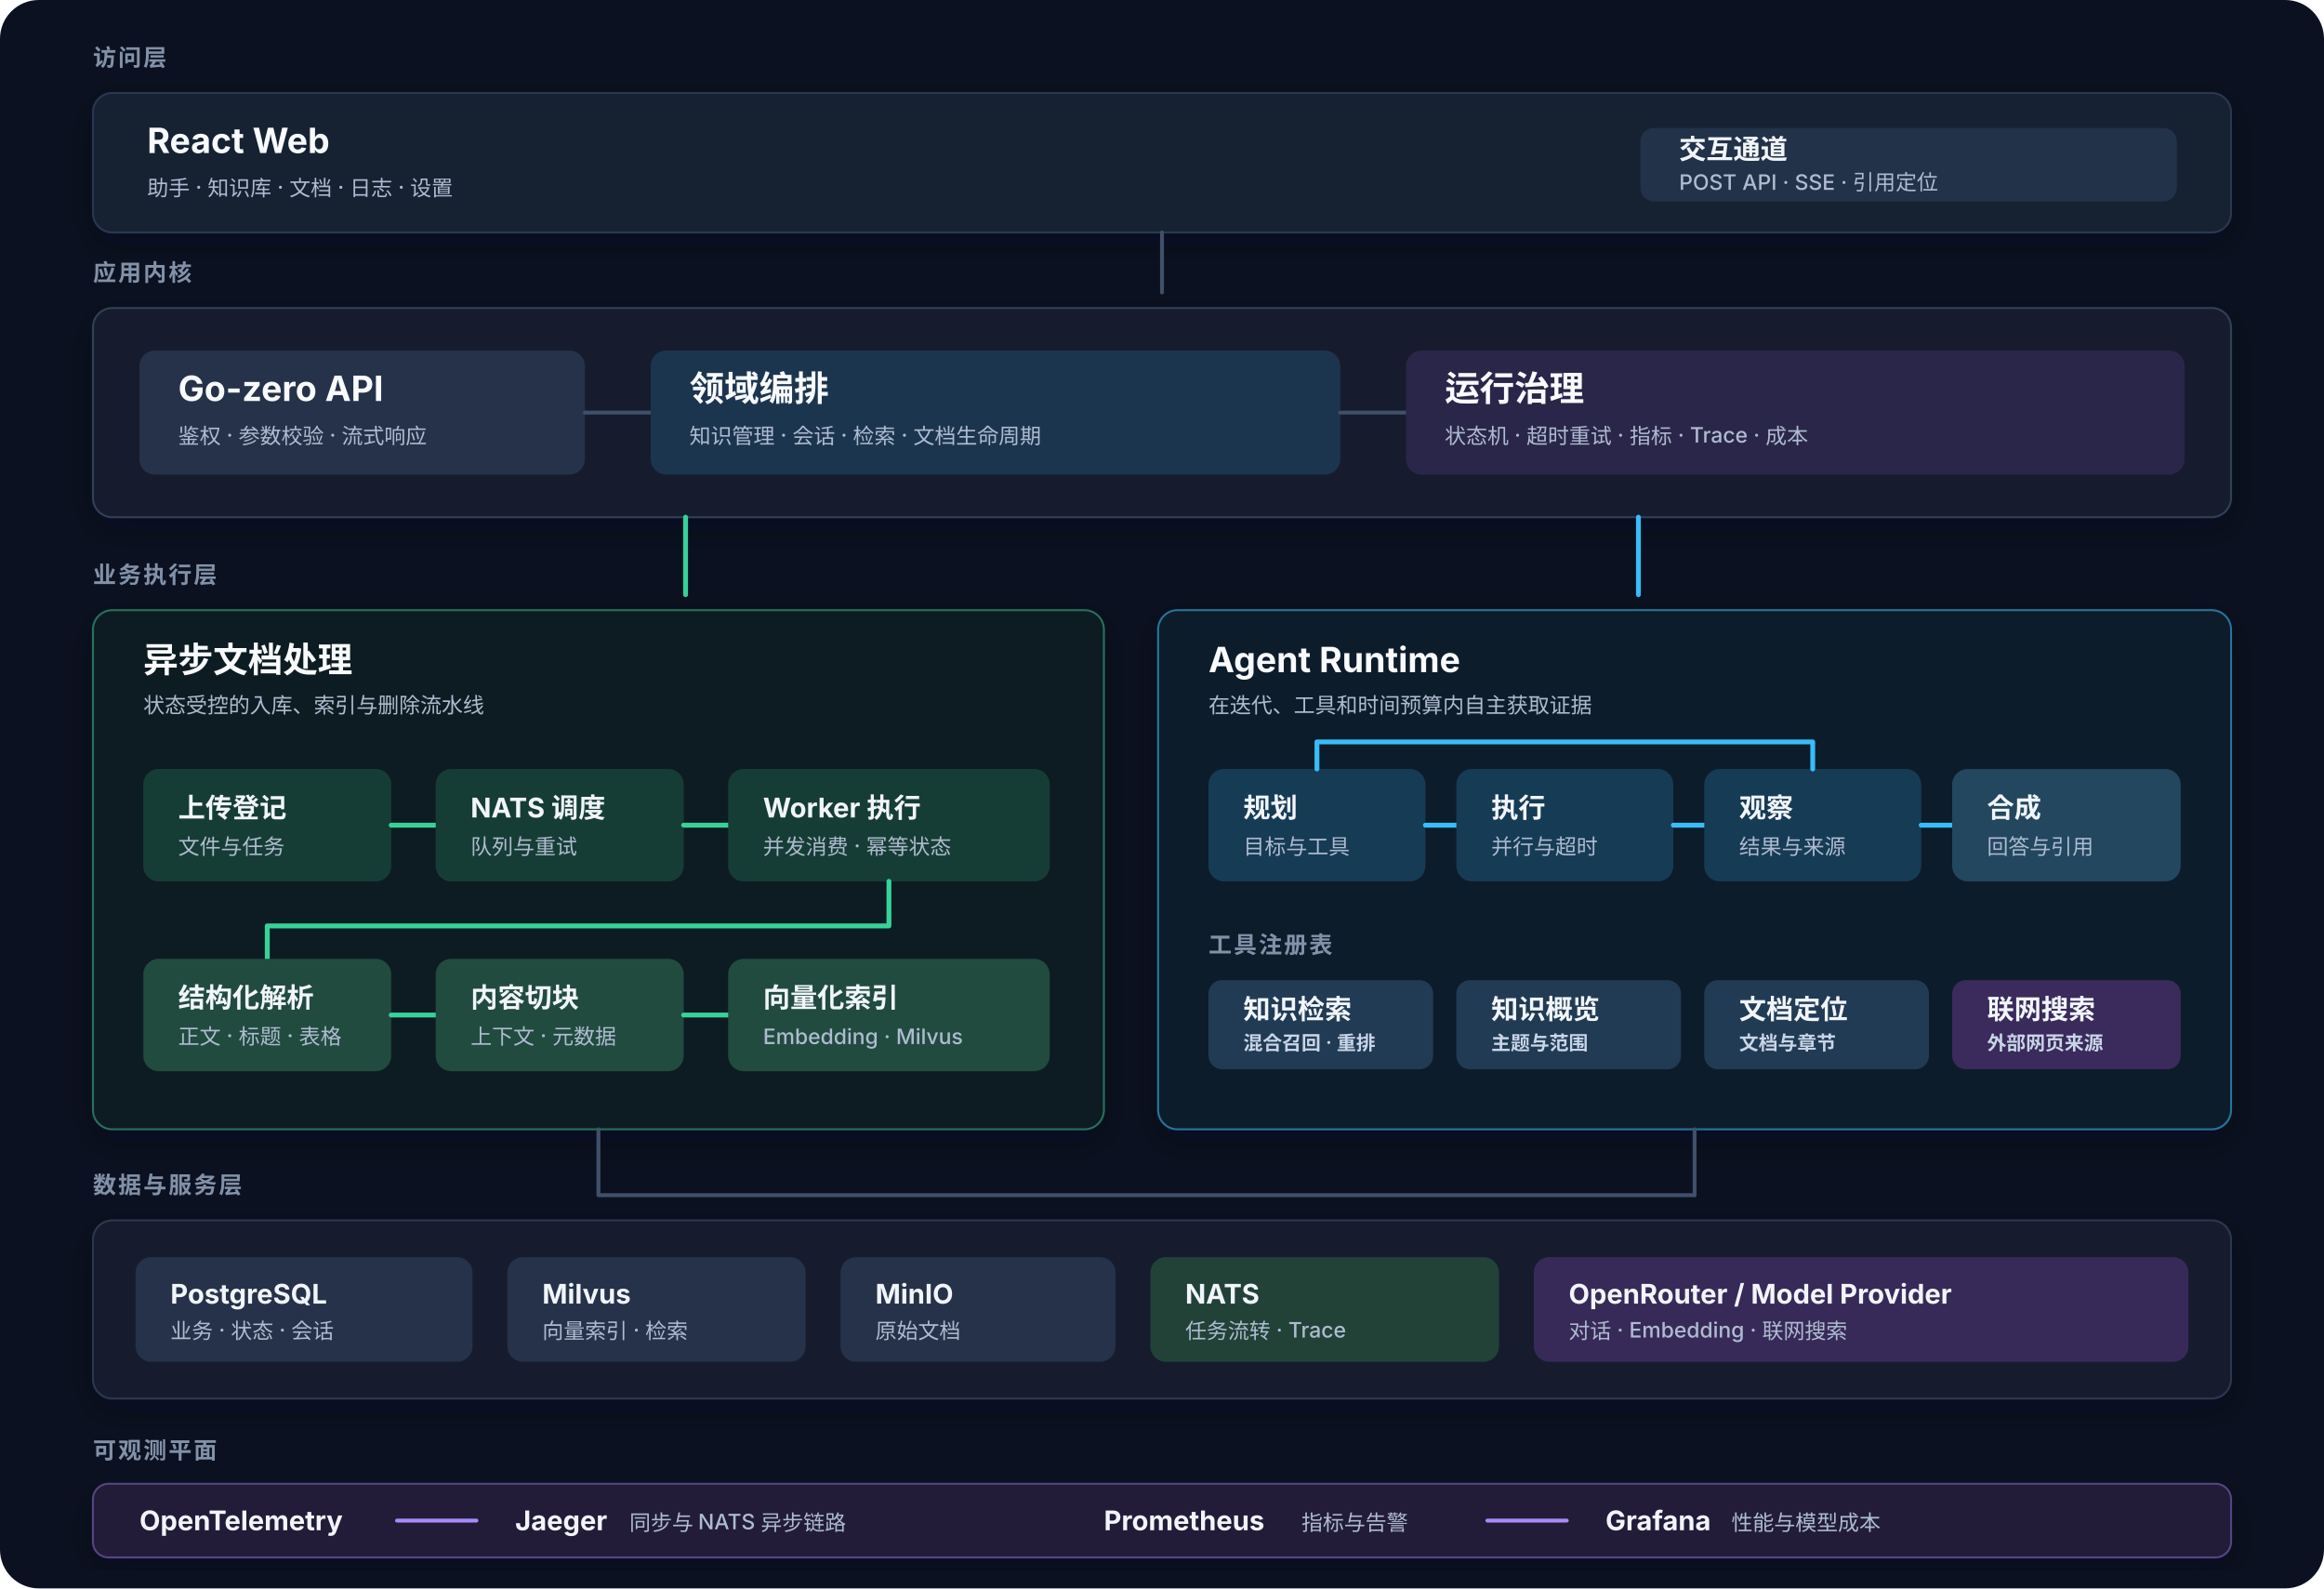
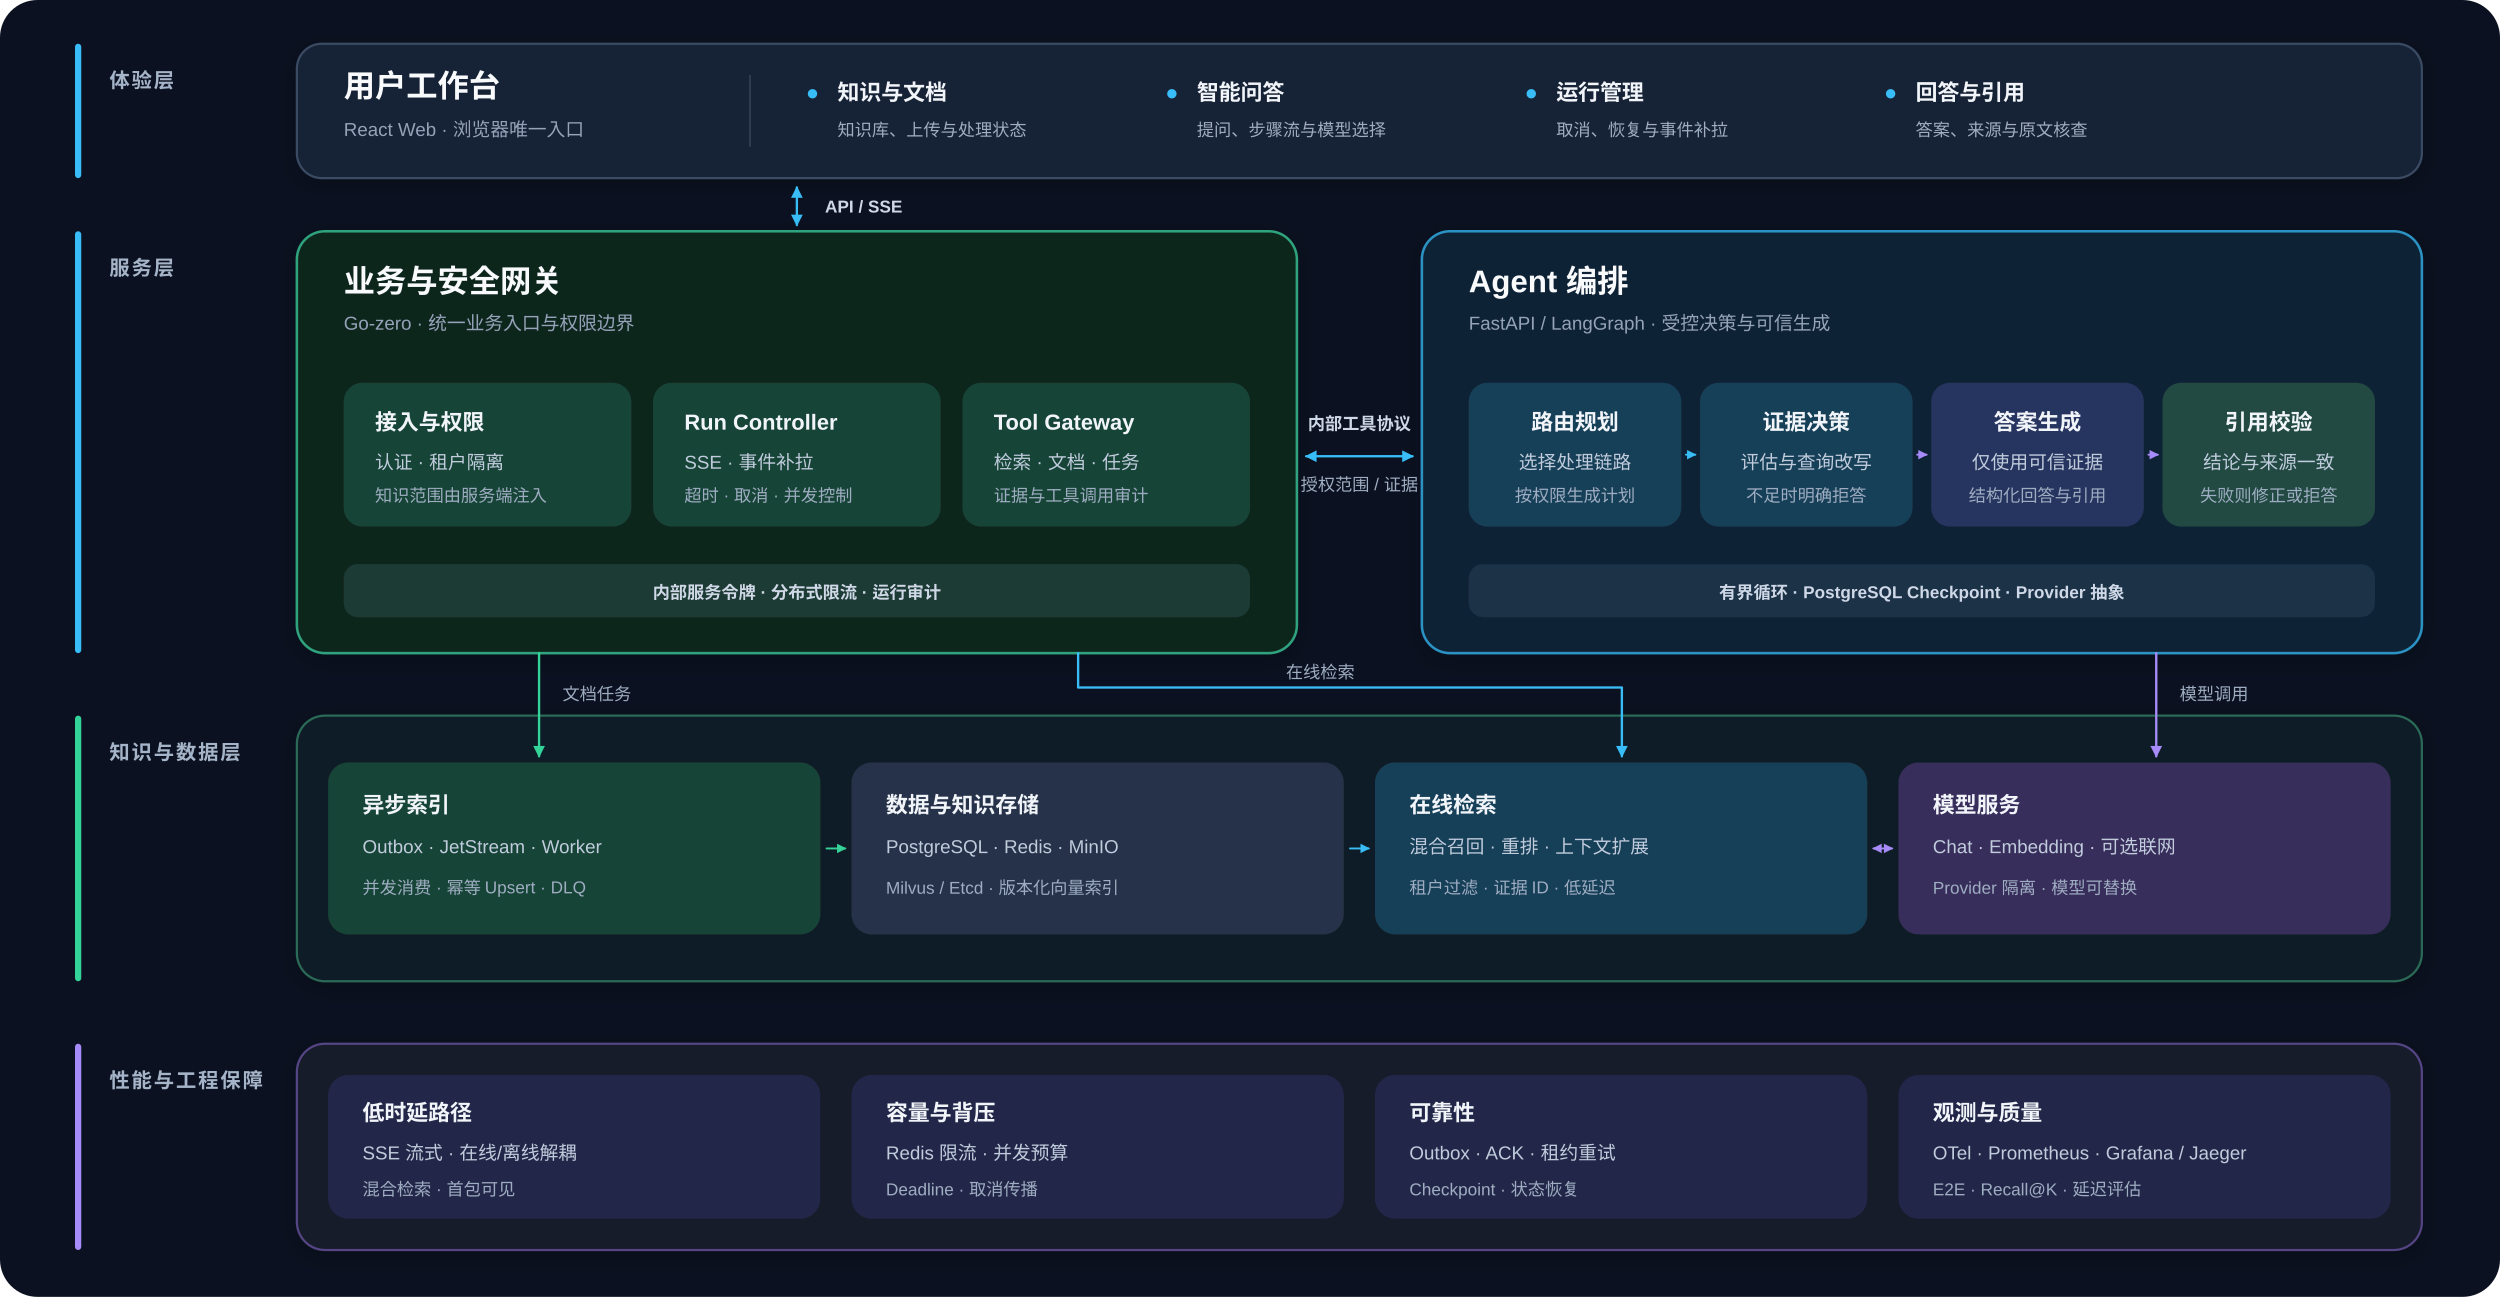
- <svg xmlns="http://www.w3.org/2000/svg" width="1200" height="820" viewBox="0 0 1200 820" role="img" aria-labelledby="title desc">
+ <svg xmlns="http://www.w3.org/2000/svg" width="1600" height="830" viewBox="0 0 1600 830" role="img" aria-labelledby="title desc">
  <defs>
-     <filter id="shadow" x="-12%" y="-18%" width="124%" height="136%">
-       <feDropShadow dx="0" dy="6" stdDeviation="8" flood-color="#020617" flood-opacity="0.3" />
+     <filter id="shadow" x="-8%" y="-12%" width="116%" height="124%">
+       <feDropShadow dx="0" dy="4" stdDeviation="6" flood-color="#020617" flood-opacity="0.22" />
    </filter>
+     <marker id="arrow-blue" markerWidth="5" markerHeight="5" refX="4.4" refY="2.5" orient="auto-start-reverse">
+       <path d="M0 0L5 2.5L0 5Z" fill="#38BDF8" />
+     </marker>
+     <marker id="arrow-green" markerWidth="5" markerHeight="5" refX="4.4" refY="2.5" orient="auto-start-reverse">
+       <path d="M0 0L5 2.5L0 5Z" fill="#34D399" />
+     </marker>
+     <marker id="arrow-purple" markerWidth="5" markerHeight="5" refX="4.4" refY="2.5" orient="auto-start-reverse">
+       <path d="M0 0L5 2.5L0 5Z" fill="#A78BFA" />
+     </marker>
    <style>
-       .layer { font: 700 12px -apple-system,BlinkMacSystemFont,"Segoe UI","PingFang SC",sans-serif; fill: #8291A8; letter-spacing: 1px; }
-       .title { font: 700 18px -apple-system,BlinkMacSystemFont,"Segoe UI","PingFang SC",sans-serif; fill: #F8FAFC; }
-       .name { font: 650 14px -apple-system,BlinkMacSystemFont,"Segoe UI","PingFang SC",sans-serif; fill: #F1F5F9; }
-       .body { font: 500 11px -apple-system,BlinkMacSystemFont,"Segoe UI","PingFang SC",sans-serif; fill: #AEBBD0; }
-       .small { font: 600 10px -apple-system,BlinkMacSystemFont,"Segoe UI","PingFang SC",sans-serif; fill: #C9D5E7; }
-       .dependency { fill: none; stroke: #40506A; stroke-width: 2; stroke-linecap: round; stroke-linejoin: round; }
-       .ingest { fill: none; stroke: #34D399; stroke-width: 2.5; stroke-linecap: round; stroke-linejoin: round; }
-       .agent { fill: none; stroke: #38BDF8; stroke-width: 2.5; stroke-linecap: round; stroke-linejoin: round; }
-       .observe { fill: none; stroke: #A78BFA; stroke-width: 2; stroke-linecap: round; stroke-linejoin: round; }
+       text { font-family: -apple-system, BlinkMacSystemFont, "PingFang SC", "Microsoft YaHei", Arial, sans-serif; }
+       .layer { font-size: 13px; font-weight: 700; letter-spacing: 1.2px; fill: #A5B4C8; }
+       .role { font-size: 20px; font-weight: 700; fill: #F8FAFC; }
+       .tech { font-size: 12px; font-weight: 500; fill: #94A3B8; }
+       .card-title { font-size: 14px; font-weight: 700; fill: #F1F5F9; }
+       .body { font-size: 12px; font-weight: 400; fill: #C0CCDC; }
+       .small { font-size: 11px; font-weight: 400; fill: #9EADC1; }
+       .label { font-size: 11px; font-weight: 600; fill: #CFD8E6; }
+       .blue-link { fill: none; stroke: #38BDF8; stroke-width: 1.5; stroke-linecap: round; stroke-linejoin: round; marker-end: url(#arrow-blue); }
+       .green-link { fill: none; stroke: #34D399; stroke-width: 1.5; stroke-linecap: round; stroke-linejoin: round; marker-end: url(#arrow-green); }
+       .purple-link { fill: none; stroke: #A78BFA; stroke-width: 1.5; stroke-linecap: round; stroke-linejoin: round; marker-end: url(#arrow-purple); }
+       .bidirectional-blue { marker-start: url(#arrow-blue); }
+       .bidirectional-purple { marker-start: url(#arrow-purple); }
+       .micro { stroke-width: 1.2; }
    </style>
  </defs>
-   <rect width="1200" height="820" rx="20" fill="#0B1120" />
-   <text x="48" y="34" class="layer">访问层</text>
+   <rect width="1600" height="830" rx="24" fill="#0B1120" />
+   <rect x="48" y="28" width="4" height="86" rx="2" fill="#38BDF8" />
+   <text x="70" y="56" class="layer">体验层</text>
  <g filter="url(#shadow)">
-     <rect x="48" y="48" width="1104" height="72" rx="10" fill="#172033" stroke="#2C3950" />
-     <text x="76" y="79" class="title">React Web</text>
-     <text x="76" y="101" class="body">助手 · 知识库 · 文档 · 日志 · 设置</text>
-     <rect x="847" y="66" width="277" height="38" rx="7" fill="#243048" />
-     <text x="867" y="82" class="name">交互通道</text>
-     <text x="867" y="98" class="body">POST API · SSE · 引用定位</text>
+     <rect x="190" y="28" width="1360" height="86" rx="16" fill="#172235" stroke="#3A4B63" stroke-width="1.4" />
+     <text x="220" y="62" class="role">用户工作台</text>
+     <text x="220" y="87" class="tech">React Web · 浏览器唯一入口</text>
+     <line x1="480" y1="48" x2="480" y2="94" stroke="#334155" stroke-width="1" />
+     <circle cx="520" cy="60" r="3" fill="#38BDF8" />
+     <text x="536" y="64" class="card-title">知识与文档</text>
+     <text x="536" y="87" class="small">知识库、上传与处理状态</text>
+     <circle cx="750" cy="60" r="3" fill="#38BDF8" />
+     <text x="766" y="64" class="card-title">智能问答</text>
+     <text x="766" y="87" class="small">提问、步骤流与模型选择</text>
+     <circle cx="980" cy="60" r="3" fill="#38BDF8" />
+     <text x="996" y="64" class="card-title">运行管理</text>
+     <text x="996" y="87" class="small">取消、恢复与事件补拉</text>
+     <circle cx="1210" cy="60" r="3" fill="#38BDF8" />
+     <text x="1226" y="64" class="card-title">回答与引用</text>
+     <text x="1226" y="87" class="small">答案、来源与原文核查</text>
  </g>
-   <path class="dependency" d="M600 120V151" />
-   <text x="48" y="145" class="layer">应用内核</text>
+   <path class="blue-link bidirectional-blue" d="M510 120V144" />
+   <text x="528" y="136" class="label">API / SSE</text>
+   <rect x="48" y="148" width="4" height="270" rx="2" fill="#38BDF8" />
+   <text x="70" y="176" class="layer">服务层</text>
  <g filter="url(#shadow)">
-     <rect x="48" y="159" width="1104" height="108" rx="10" fill="#151E2D" stroke="#314057" />
-     <rect x="72" y="181" width="230" height="64" rx="8" fill="#263249" />
-     <text x="92" y="207" class="title">Go-zero API</text>
-     <text x="92" y="229" class="body">鉴权 · 参数校验 · 流式响应</text>
-     <path class="dependency" d="M302 213H336" />
-     <rect x="336" y="181" width="356" height="64" rx="8" fill="#1D3650" />
-     <text x="356" y="207" class="title">领域编排</text>
-     <text x="356" y="229" class="body">知识管理 · 会话 · 检索 · 文档生命周期</text>
-     <path class="dependency" d="M692 213H726" />
-     <rect x="726" y="181" width="402" height="64" rx="8" fill="#2B2549" />
-     <text x="746" y="207" class="title">运行治理</text>
-     <text x="746" y="229" class="body">状态机 · 超时重试 · 指标 · Trace · 成本</text>
-   </g>
-   <path class="ingest" d="M354 267V307" />
-   <path class="agent" d="M846 267V307" />
-   <text x="48" y="301" class="layer">业务执行层</text>
-   <g filter="url(#shadow)">
-     <rect x="48" y="315" width="522" height="268" rx="10" fill="#111D22" stroke="#26715C" />
-     <text x="74" y="347" class="title">异步文档处理</text>
-     <text x="74" y="368" class="body">状态受控的入库、索引与删除流水线</text>
-     <rect x="74" y="397" width="128" height="58" rx="8" fill="#173D34" />
-     <text x="92" y="422" class="name">上传登记</text>
-     <text x="92" y="441" class="body">文件与任务</text>
-     <path class="ingest" d="M202 426H225" />
-     <rect x="225" y="397" width="128" height="58" rx="8" fill="#173D34" />
-     <text x="243" y="422" class="name">NATS 调度</text>
-     <text x="243" y="441" class="body">队列与重试</text>
-     <path class="ingest" d="M353 426H376" />
-     <rect x="376" y="397" width="166" height="58" rx="8" fill="#173D34" />
-     <text x="394" y="422" class="name">Worker 执行</text>
-     <text x="394" y="441" class="body">并发消费 · 幂等状态</text>
-     <path class="ingest" d="M459 455V478H138V495" />
-     <rect x="74" y="495" width="128" height="58" rx="8" fill="#204B40" />
-     <text x="92" y="520" class="name">结构化解析</text>
-     <text x="92" y="539" class="body">正文 · 标题 · 表格</text>
-     <path class="ingest" d="M202 524H225" />
-     <rect x="225" y="495" width="128" height="58" rx="8" fill="#204B40" />
-     <text x="243" y="520" class="name">内容切块</text>
-     <text x="243" y="539" class="body">上下文 · 元数据</text>
-     <path class="ingest" d="M353 524H376" />
-     <rect x="376" y="495" width="166" height="58" rx="8" fill="#204B40" />
-     <text x="394" y="520" class="name">向量化索引</text>
-     <text x="394" y="539" class="body">Embedding · Milvus</text>
+     <rect x="190" y="148" width="640" height="270" rx="18" fill="#10261F" stroke="#2FA37D" stroke-width="1.6" />
+     <text x="220" y="187" class="role">业务与安全网关</text>
+     <text x="220" y="211" class="tech">Go-zero · 统一业务入口与权限边界</text>
+     <rect x="220" y="245" width="184" height="92" rx="12" fill="#174438" />
+     <text x="240" y="275" class="card-title">接入与权限</text>
+     <text x="240" y="300" class="body">认证 · 租户隔离</text>
+     <text x="240" y="321" class="small">知识范围由服务端注入</text>
+     <rect x="418" y="245" width="184" height="92" rx="12" fill="#174438" />
+     <text x="438" y="275" class="card-title">Run Controller</text>
+     <text x="438" y="300" class="body">SSE · 事件补拉</text>
+     <text x="438" y="321" class="small">超时 · 取消 · 并发控制</text>
+     <rect x="616" y="245" width="184" height="92" rx="12" fill="#174438" />
+     <text x="636" y="275" class="card-title">Tool Gateway</text>
+     <text x="636" y="300" class="body">检索 · 文档 · 任务</text>
+     <text x="636" y="321" class="small">证据与工具调用审计</text>
+     <rect x="220" y="361" width="580" height="34" rx="9" fill="#1C3A34" />
+     <text x="510" y="383" class="label" text-anchor="middle">内部服务令牌 · 分布式限流 · 运行审计</text>
  </g>
  <g filter="url(#shadow)">
-     <rect x="598" y="315" width="554" height="268" rx="10" fill="#101B29" stroke="#26759C" />
-     <text x="624" y="347" class="title">Agent Runtime</text>
-     <text x="624" y="368" class="body">在迭代、工具和时间预算内自主获取证据</text>
-     <rect x="624" y="397" width="112" height="58" rx="8" fill="#173A55" />
-     <text x="642" y="422" class="name">规划</text>
-     <text x="642" y="441" class="body">目标与工具</text>
-     <path class="agent" d="M736 426H752" />
-     <rect x="752" y="397" width="112" height="58" rx="8" fill="#173A55" />
-     <text x="770" y="422" class="name">执行</text>
-     <text x="770" y="441" class="body">并行与超时</text>
-     <path class="agent" d="M864 426H880" />
-     <rect x="880" y="397" width="112" height="58" rx="8" fill="#173A55" />
-     <text x="898" y="422" class="name">观察</text>
-     <text x="898" y="441" class="body">结果与来源</text>
-     <path class="agent" d="M992 426H1008" />
-     <rect x="1008" y="397" width="118" height="58" rx="8" fill="#21465F" />
-     <text x="1026" y="422" class="name">合成</text>
-     <text x="1026" y="441" class="body">回答与引用</text>
-     <path class="agent" d="M936 397V383H680V397" />
-     <text x="624" y="492" class="layer">工具注册表</text>
-     <rect x="624" y="506" width="116" height="46" rx="7" fill="#203B55" />
-     <text x="642" y="526" class="name">知识检索</text>
-     <text x="642" y="542" class="small">混合召回 · 重排</text>
-     <rect x="752" y="506" width="116" height="46" rx="7" fill="#203B55" />
-     <text x="770" y="526" class="name">知识概览</text>
-     <text x="770" y="542" class="small">主题与范围</text>
-     <rect x="880" y="506" width="116" height="46" rx="7" fill="#203B55" />
-     <text x="898" y="526" class="name">文档定位</text>
-     <text x="898" y="542" class="small">文档与章节</text>
-     <rect x="1008" y="506" width="118" height="46" rx="7" fill="#3A2B5C" />
-     <text x="1026" y="526" class="name">联网搜索</text>
-     <text x="1026" y="542" class="small">外部网页来源</text>
+     <rect x="910" y="148" width="640" height="270" rx="18" fill="#102235" stroke="#2C93C4" stroke-width="1.6" />
+     <text x="940" y="187" class="role">Agent 编排</text>
+     <text x="940" y="211" class="tech">FastAPI / LangGraph · 受控决策与可信生成</text>
+     <rect x="940" y="245" width="136" height="92" rx="12" fill="#173F58" />
+     <text x="1008" y="275" class="card-title" text-anchor="middle">路由规划</text>
+     <text x="1008" y="300" class="body" text-anchor="middle">选择处理链路</text>
+     <text x="1008" y="321" class="small" text-anchor="middle">按权限生成计划</text>
+     <rect x="1088" y="245" width="136" height="92" rx="12" fill="#173F58" />
+     <text x="1156" y="275" class="card-title" text-anchor="middle">证据决策</text>
+     <text x="1156" y="300" class="body" text-anchor="middle">评估与查询改写</text>
+     <text x="1156" y="321" class="small" text-anchor="middle">不足时明确拒答</text>
+     <rect x="1236" y="245" width="136" height="92" rx="12" fill="#27345F" />
+     <text x="1304" y="275" class="card-title" text-anchor="middle">答案生成</text>
+     <text x="1304" y="300" class="body" text-anchor="middle">仅使用可信证据</text>
+     <text x="1304" y="321" class="small" text-anchor="middle">结构化回答与引用</text>
+     <rect x="1384" y="245" width="136" height="92" rx="12" fill="#214A43" />
+     <text x="1452" y="275" class="card-title" text-anchor="middle">引用校验</text>
+     <text x="1452" y="300" class="body" text-anchor="middle">结论与来源一致</text>
+     <text x="1452" y="321" class="small" text-anchor="middle">失败则修正或拒答</text>
+     <path class="blue-link micro" d="M1079 291H1085" />
+     <path class="purple-link micro" d="M1227 291H1233" />
+     <path class="purple-link micro" d="M1375 291H1381" />
+     <rect x="940" y="361" width="580" height="34" rx="9" fill="#1A3047" />
+     <text x="1230" y="383" class="label" text-anchor="middle">有界循环 · PostgreSQL Checkpoint · Provider 抽象</text>
  </g>
-   <path class="dependency" d="M309 583V617H875" />
-   <path class="dependency" d="M875 583V617" />
-   <text x="48" y="616" class="layer">数据与服务层</text>
+   <text x="870" y="275" class="label" text-anchor="middle">内部工具协议</text>
+   <path class="blue-link bidirectional-blue" d="M836 292H904" />
+   <text x="870" y="314" class="small" text-anchor="middle">授权范围 / 证据</text>
+   <rect x="48" y="458" width="4" height="170" rx="2" fill="#34D399" />
+   <text x="70" y="486" class="layer">知识与数据层</text>
  <g filter="url(#shadow)">
-     <rect x="48" y="630" width="1104" height="92" rx="10" fill="#151D2D" stroke="#2C3950" />
-     <rect x="70" y="649" width="174" height="54" rx="8" fill="#253148" />
-     <text x="88" y="673" class="name">PostgreSQL</text>
-     <text x="88" y="691" class="body">业务 · 状态 · 会话</text>
-     <rect x="262" y="649" width="154" height="54" rx="8" fill="#253148" />
-     <text x="280" y="673" class="name">Milvus</text>
-     <text x="280" y="691" class="body">向量索引 · 检索</text>
-     <rect x="434" y="649" width="142" height="54" rx="8" fill="#253148" />
-     <text x="452" y="673" class="name">MinIO</text>
-     <text x="452" y="691" class="body">原始文档</text>
-     <rect x="594" y="649" width="180" height="54" rx="8" fill="#204238" />
-     <text x="612" y="673" class="name">NATS</text>
-     <text x="612" y="691" class="body">任务流转 · Trace</text>
-     <rect x="792" y="649" width="338" height="54" rx="8" fill="#382A59" />
-     <text x="810" y="673" class="name">OpenRouter / Model Provider</text>
-     <text x="810" y="691" class="body">对话 · Embedding · 联网搜索</text>
+     <rect x="190" y="458" width="1360" height="170" rx="18" fill="#111F25" stroke="#2A6B56" stroke-width="1.4" />
+     <rect x="210" y="488" width="315" height="110" rx="13" fill="#174438" />
+     <text x="232" y="520" class="card-title">异步索引</text>
+     <text x="232" y="546" class="body">Outbox · JetStream · Worker</text>
+     <text x="232" y="572" class="small">并发消费 · 幂等 Upsert · DLQ</text>
+     <rect x="545" y="488" width="315" height="110" rx="13" fill="#253249" />
+     <text x="567" y="520" class="card-title">数据与知识存储</text>
+     <text x="567" y="546" class="body">PostgreSQL · Redis · MinIO</text>
+     <text x="567" y="572" class="small">Milvus / Etcd · 版本化向量索引</text>
+     <rect x="880" y="488" width="315" height="110" rx="13" fill="#173F58" />
+     <text x="902" y="520" class="card-title">在线检索</text>
+     <text x="902" y="546" class="body">混合召回 · 重排 · 上下文扩展</text>
+     <text x="902" y="572" class="small">租户过滤 · 证据 ID · 低延迟</text>
+     <rect x="1215" y="488" width="315" height="110" rx="13" fill="#382D5B" />
+     <text x="1237" y="520" class="card-title">模型服务</text>
+     <text x="1237" y="546" class="body">Chat · Embedding · 可选联网</text>
+     <text x="1237" y="572" class="small">Provider 隔离 · 模型可替换</text>
+     <path class="green-link micro" d="M529 543H541" />
+     <path class="blue-link micro" d="M864 543H876" />
+     <path class="purple-link bidirectional-purple micro" d="M1199 543H1211" />
  </g>
-   <text x="48" y="753" class="layer">可观测平面</text>
+   <path class="green-link" d="M345 418V484" />
+   <text x="360" y="448" class="small">文档任务</text>
+   <path class="blue-link" d="M690 418V440H1038V484" />
+   <text x="845" y="434" class="small" text-anchor="middle">在线检索</text>
+   <path class="purple-link" d="M1380 418V484" />
+   <text x="1395" y="448" class="small">模型调用</text>
+   <rect x="48" y="668" width="4" height="132" rx="2" fill="#A78BFA" />
+   <text x="70" y="696" class="layer">性能与工程保障</text>
  <g filter="url(#shadow)">
-     <rect x="48" y="766" width="1104" height="38" rx="8" fill="#211B38" stroke="#554584" />
-     <text x="72" y="790" class="name">OpenTelemetry</text>
-     <path class="observe" d="M205 785H246" />
-     <text x="266" y="790" class="name">Jaeger</text>
-     <text x="325" y="790" class="body">同步与 NATS 异步链路</text>
-     <text x="570" y="790" class="name">Prometheus</text>
-     <text x="672" y="790" class="body">指标与告警</text>
-     <path class="observe" d="M768 785H809" />
-     <text x="829" y="790" class="name">Grafana</text>
-     <text x="894" y="790" class="body">性能与模型成本</text>
+     <rect x="190" y="668" width="1360" height="132" rx="18" fill="#171A2B" stroke="#554584" stroke-width="1.4" />
+     <rect x="210" y="688" width="315" height="92" rx="13" fill="#24284A" />
+     <text x="232" y="717" class="card-title">低时延路径</text>
+     <text x="232" y="742" class="body">SSE 流式 · 在线/离线解耦</text>
+     <text x="232" y="765" class="small">混合检索 · 首包可见</text>
+     <rect x="545" y="688" width="315" height="92" rx="13" fill="#24284A" />
+     <text x="567" y="717" class="card-title">容量与背压</text>
+     <text x="567" y="742" class="body">Redis 限流 · 并发预算</text>
+     <text x="567" y="765" class="small">Deadline · 取消传播</text>
+     <rect x="880" y="688" width="315" height="92" rx="13" fill="#24284A" />
+     <text x="902" y="717" class="card-title">可靠性</text>
+     <text x="902" y="742" class="body">Outbox · ACK · 租约重试</text>
+     <text x="902" y="765" class="small">Checkpoint · 状态恢复</text>
+     <rect x="1215" y="688" width="315" height="92" rx="13" fill="#24284A" />
+     <text x="1237" y="717" class="card-title">观测与质量</text>
+     <text x="1237" y="742" class="body">OTel · Prometheus · Grafana / Jaeger</text>
+     <text x="1237" y="765" class="small">E2E · Recall@K · 延迟评估</text>
  </g>
</svg>
